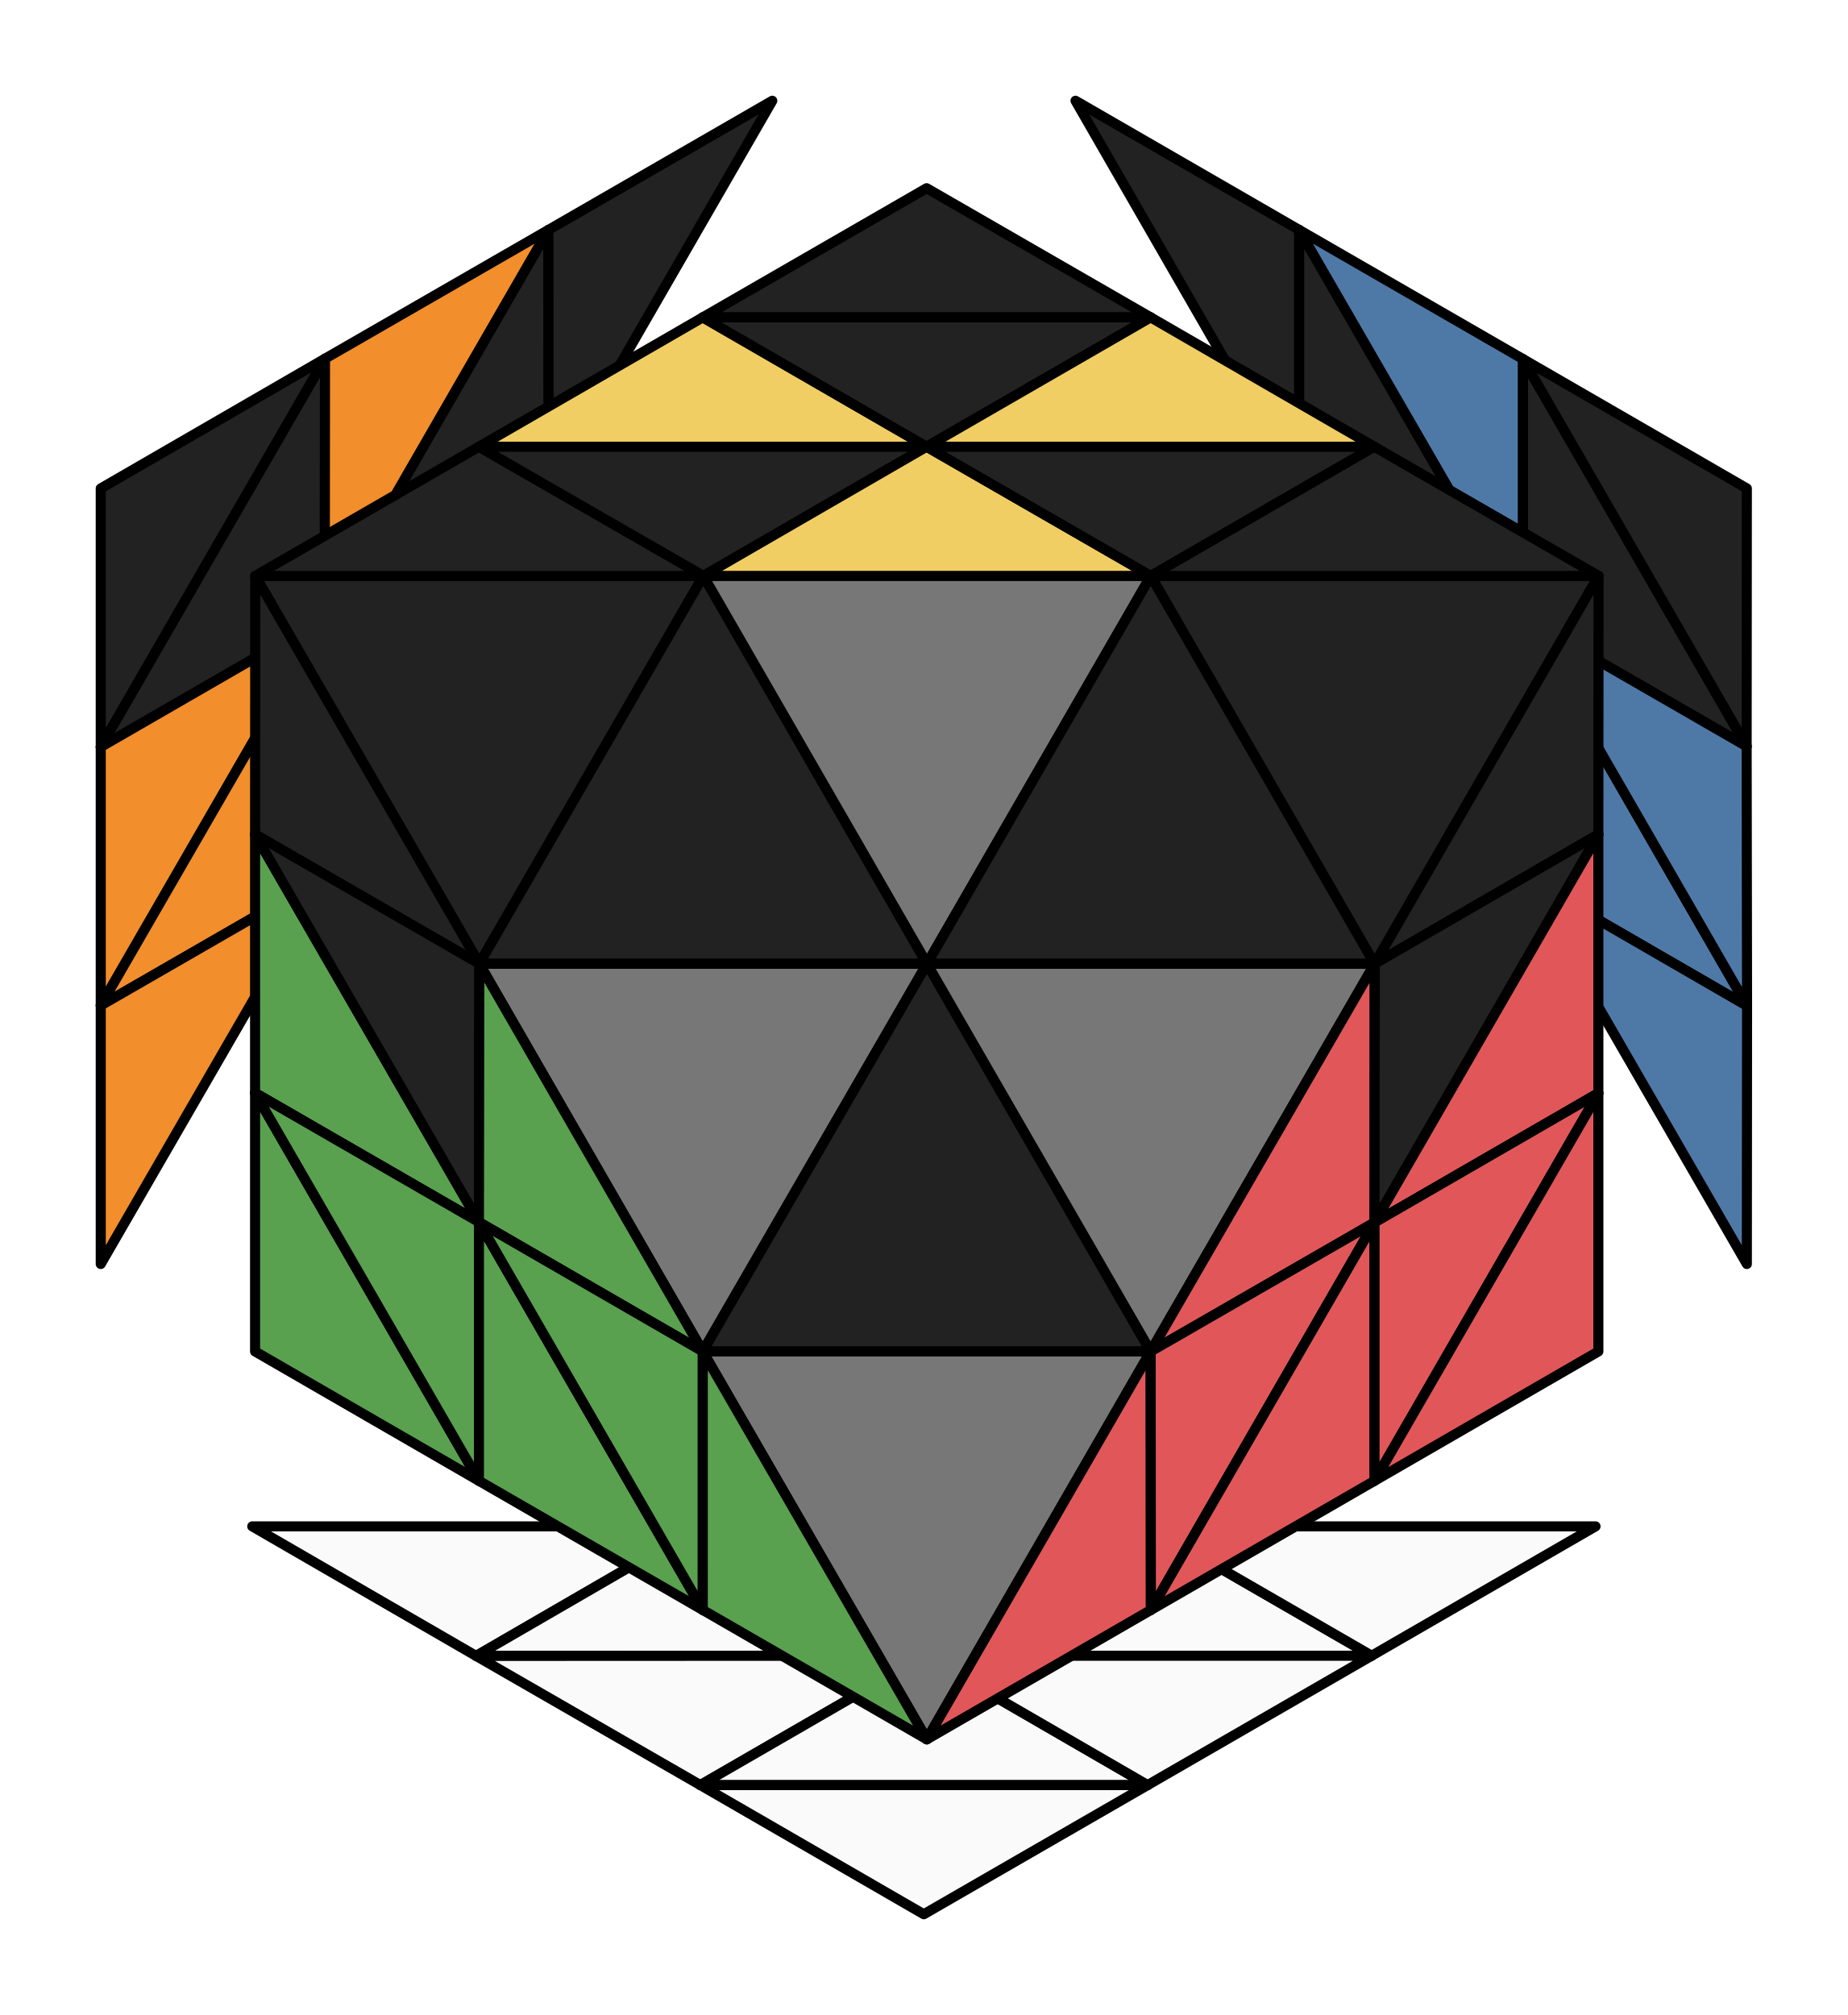
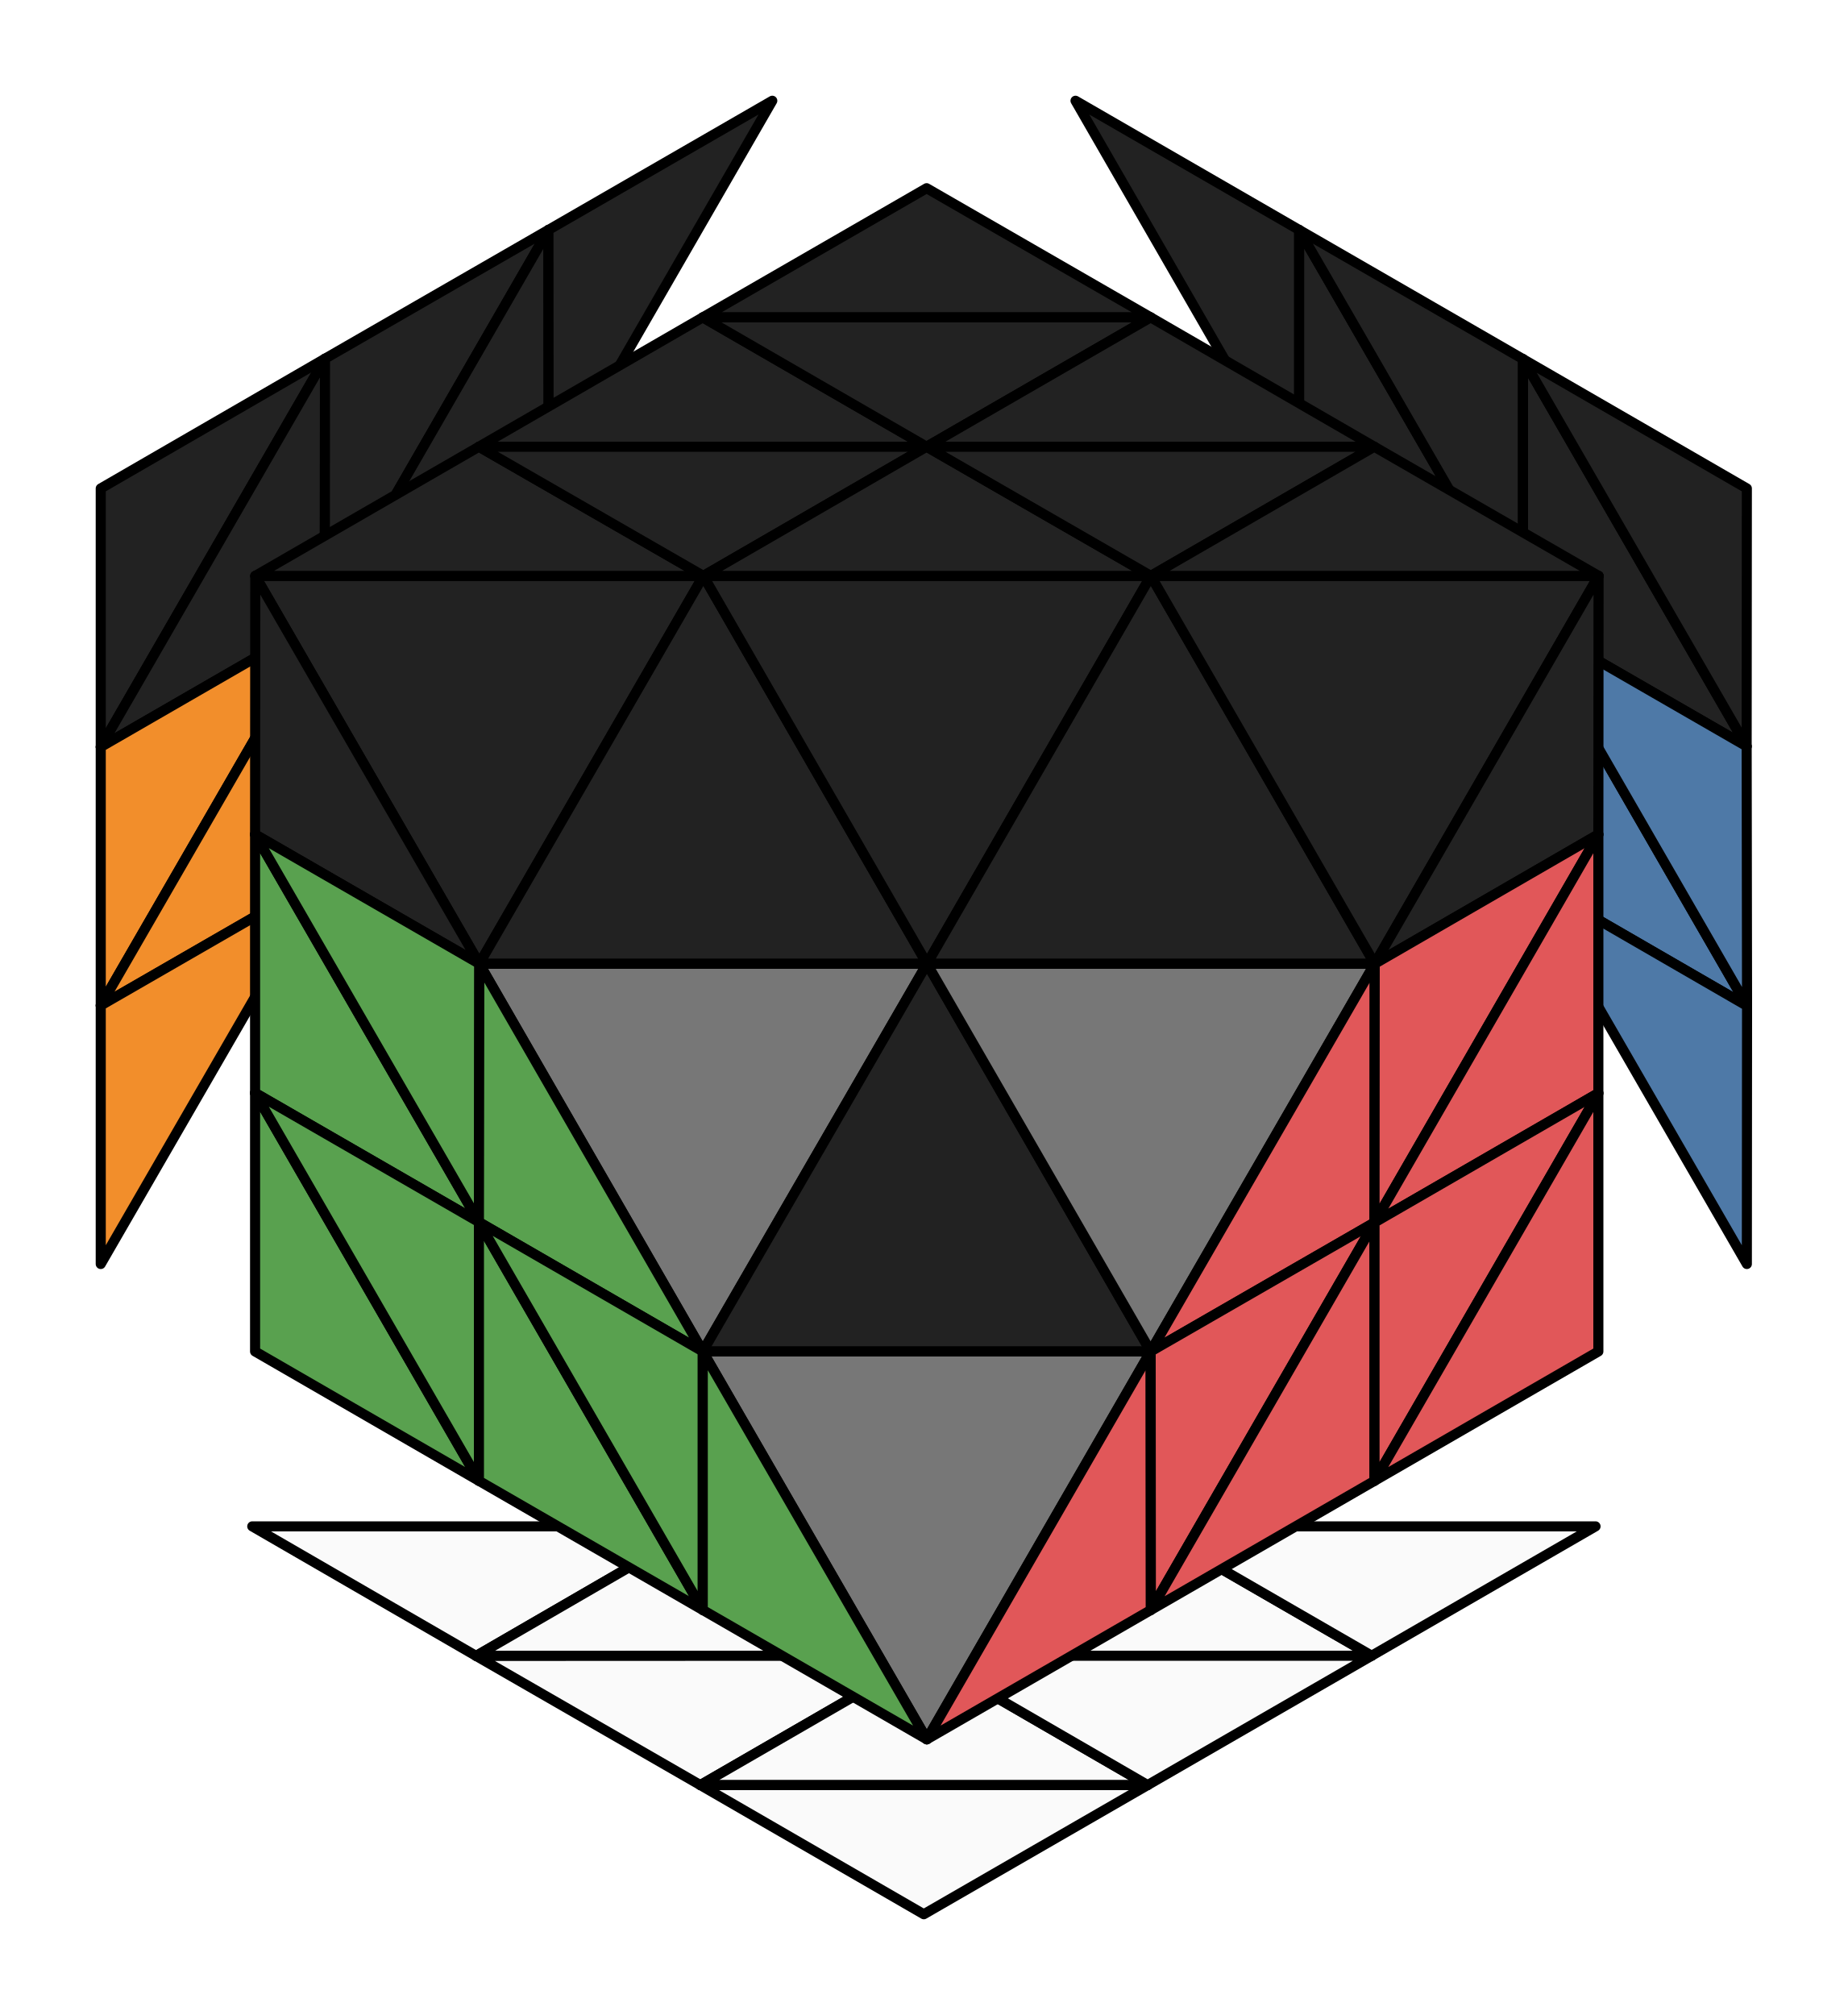
<svg xmlns="http://www.w3.org/2000/svg" viewBox="0 0 91.713 100.0">
  <style>
polygon { stroke: black; stroke-width: 0.5px; stroke-linejoin: round;}
</style>
  <polygon fill="#fafafa" points="12.52 75.75 23.63 82.18 34.73 75.75" />
  <polygon fill="#fafafa" points="45.87 82.17 34.73 75.75 23.63 82.18" />
  <polygon fill="#fafafa" points="34.73 75.75 45.87 82.17 56.96 75.75" />
  <polygon fill="#fafafa" points="68.08 82.17 56.96 75.75 45.87 82.17" />
  <polygon fill="#fafafa" points="56.96 75.75 68.08 82.17 79.19 75.75" />
  <polygon fill="#fafafa" points="23.63 82.18 34.76 88.59 45.87 82.17" />
  <polygon fill="#fafafa" points="56.96 88.59 45.87 82.17 34.76 88.59" />
  <polygon fill="#fafafa" points="45.87 82.17 56.96 88.59 68.08 82.17" />
  <polygon fill="#fafafa" points="34.76 88.59 45.85 95.00 56.96 88.59" />
  <polygon fill="#222" points="16.13 17.80 5.00 24.24 5.00 37.07" />
  <polygon fill="#222" points="5.00 37.07 16.12 30.65 16.13 17.80" />
-   <polygon fill="#F28E2B" points="27.22 11.41 16.13 17.80 16.12 30.65" />
+   <polygon fill="#222" points="27.22 11.41 16.13 17.80 16.12 30.65" />
  <polygon fill="#222" points="16.12 30.65 27.23 24.24 27.22 11.41" />
  <polygon fill="#222" points="38.33 5.00 27.22 11.41 27.23 24.24" />
  <polygon fill="#F28E2B" points="16.12 30.65 5.00 37.07 5.00 49.90" />
  <polygon fill="#F28E2B" points="5.00 49.90 16.12 43.49 16.12 30.65" />
  <polygon fill="#F28E2B" points="27.23 24.24 16.12 30.65 16.12 43.49" />
  <polygon fill="#F28E2B" points="16.12 43.49 5.00 49.90 5.00 62.73" />
  <polygon fill="#222" points="64.48 24.27 64.48 11.41 53.38 5.00" />
  <polygon fill="#222" points="64.48 11.41 64.48 24.27 75.59 30.64" />
-   <polygon fill="#4E79A7" points="75.59 30.64 75.59 17.82 64.48 11.41" />
+   <polygon fill="#222" points="75.59 30.64 75.59 17.82 64.48 11.41" />
  <polygon fill="#222" points="75.59 17.82 75.59 30.64 86.69 37.04" />
  <polygon fill="#222" points="86.69 37.04 86.70 24.24 75.59 17.82" />
  <polygon fill="#4E79A7" points="75.59 43.49 75.59 30.64 64.48 24.27" />
  <polygon fill="#4E79A7" points="75.59 30.64 75.59 43.49 86.71 49.92" />
  <polygon fill="#4E79A7" points="86.71 49.92 86.69 37.04 75.59 30.64" />
  <polygon fill="#4E79A7" points="86.70 62.73 86.71 49.92 75.59 43.49" />
  <polygon fill="#222" points="12.67 28.58 23.79 47.83 34.91 28.58" />
  <polygon fill="#222" points="46.01 47.83 34.91 28.58 23.79 47.83" />
-   <polygon fill="#777" points="34.91 28.58 46.01 47.83 57.12 28.58" />
+   <polygon fill="#222" points="34.91 28.58 46.01 47.83 57.12 28.58" />
  <polygon fill="#222" points="68.23 47.83 57.12 28.58 46.01 47.83" />
  <polygon fill="#222" points="57.12 28.58 68.23 47.83 79.34 28.58" />
  <polygon fill="#777" points="23.79 47.83 34.88 67.07 46.01 47.83" />
  <polygon fill="#222" points="57.11 67.07 46.01 47.83 34.88 67.07" />
  <polygon fill="#777" points="46.01 47.83 57.11 67.07 68.23 47.83" />
  <polygon fill="#777" points="34.88 67.07 46.00 86.32 57.11 67.07" />
  <polygon fill="#222" points="57.11 15.75 45.99 9.34 34.88 15.75" />
-   <polygon fill="#F1CE63" points="45.99 22.17 34.88 15.75 23.77 22.17" />
+   <polygon fill="#222" points="45.99 22.17 34.88 15.75 23.77 22.17" />
  <polygon fill="#222" points="34.88 15.75 45.99 22.17 57.11 15.75" />
-   <polygon fill="#F1CE63" points="68.21 22.17 57.11 15.75 45.99 22.17" />
+   <polygon fill="#222" points="68.21 22.17 57.11 15.75 45.99 22.17" />
  <polygon fill="#222" points="34.91 28.58 23.77 22.17 12.67 28.58" />
  <polygon fill="#222" points="23.77 22.17 34.91 28.58 45.99 22.17" />
-   <polygon fill="#F1CE63" points="57.12 28.58 45.99 22.17 34.91 28.58" />
+   <polygon fill="#222" points="57.12 28.58 45.99 22.17 34.91 28.58" />
  <polygon fill="#222" points="45.99 22.17 57.12 28.58 68.21 22.17" />
  <polygon fill="#222" points="79.34 28.58 68.21 22.17 57.12 28.58" />
  <polygon fill="#222" points="68.23 47.83 79.33 41.41 79.34 28.58" />
  <polygon fill="#E15759" points="57.11 67.07 68.22 60.67 68.23 47.83" />
-   <polygon fill="#222" points="79.33 41.41 68.23 47.83 68.22 60.67" />
+   <polygon fill="#E15759" points="79.33 41.41 68.23 47.83 68.22 60.67" />
  <polygon fill="#E15759" points="68.22 60.67 79.33 54.25 79.33 41.41" />
  <polygon fill="#E15759" points="46.00 86.32 57.12 79.90 57.11 67.07" />
  <polygon fill="#E15759" points="68.22 60.67 57.11 67.07 57.12 79.90" />
  <polygon fill="#E15759" points="57.12 79.90 68.22 73.49 68.22 60.67" />
  <polygon fill="#E15759" points="79.33 54.25 68.22 60.67 68.22 73.49" />
  <polygon fill="#E15759" points="68.22 73.49 79.33 67.07 79.33 54.25" />
  <polygon fill="#222" points="12.67 28.58 12.66 41.41 23.79 47.83" />
  <polygon fill="#59A14F" points="12.66 41.41 12.66 54.24 23.77 60.65" />
-   <polygon fill="#222" points="23.77 60.65 23.79 47.83 12.66 41.41" />
+   <polygon fill="#59A14F" points="23.77 60.65 23.79 47.83 12.66 41.41" />
  <polygon fill="#59A14F" points="23.79 47.83 23.77 60.65 34.88 67.07" />
  <polygon fill="#59A14F" points="12.66 54.24 12.66 67.07 23.77 73.49" />
  <polygon fill="#59A14F" points="23.77 73.49 23.77 60.65 12.66 54.24" />
  <polygon fill="#59A14F" points="23.77 60.65 23.77 73.49 34.88 79.90" />
  <polygon fill="#59A14F" points="34.88 79.90 34.88 67.07 23.77 60.65" />
  <polygon fill="#59A14F" points="34.88 67.07 34.88 79.90 46.00 86.32" />
</svg>
